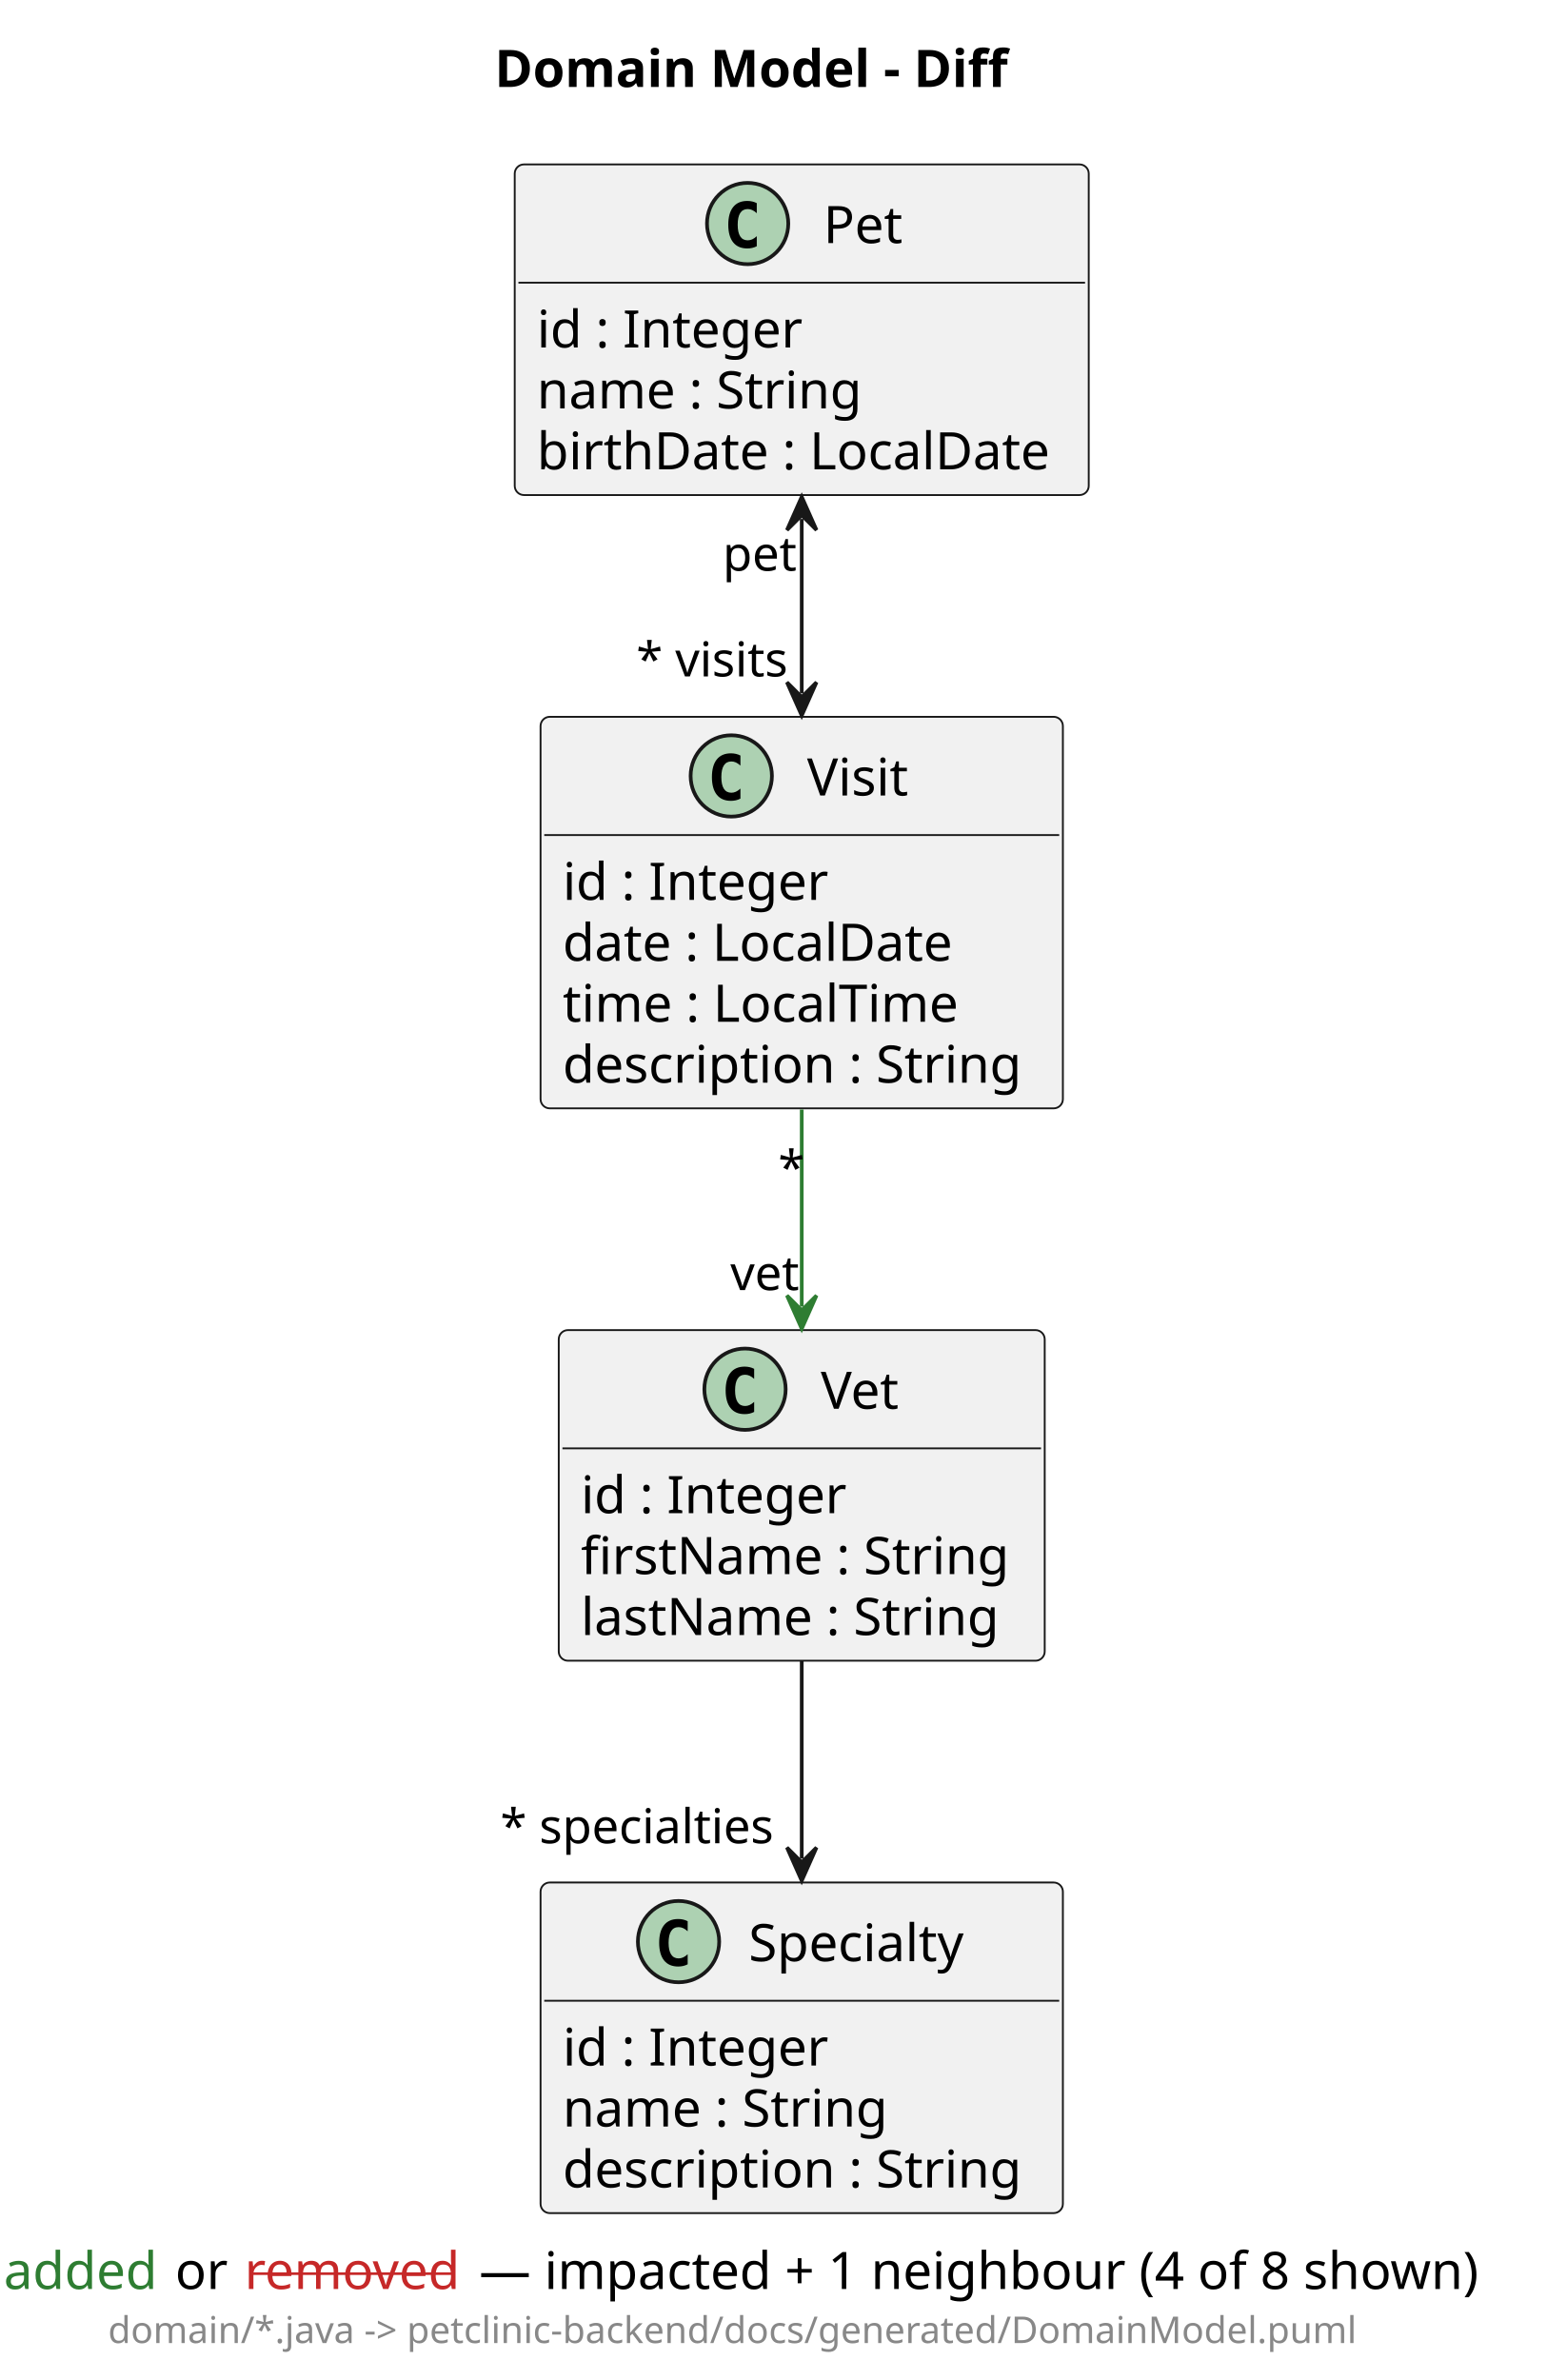
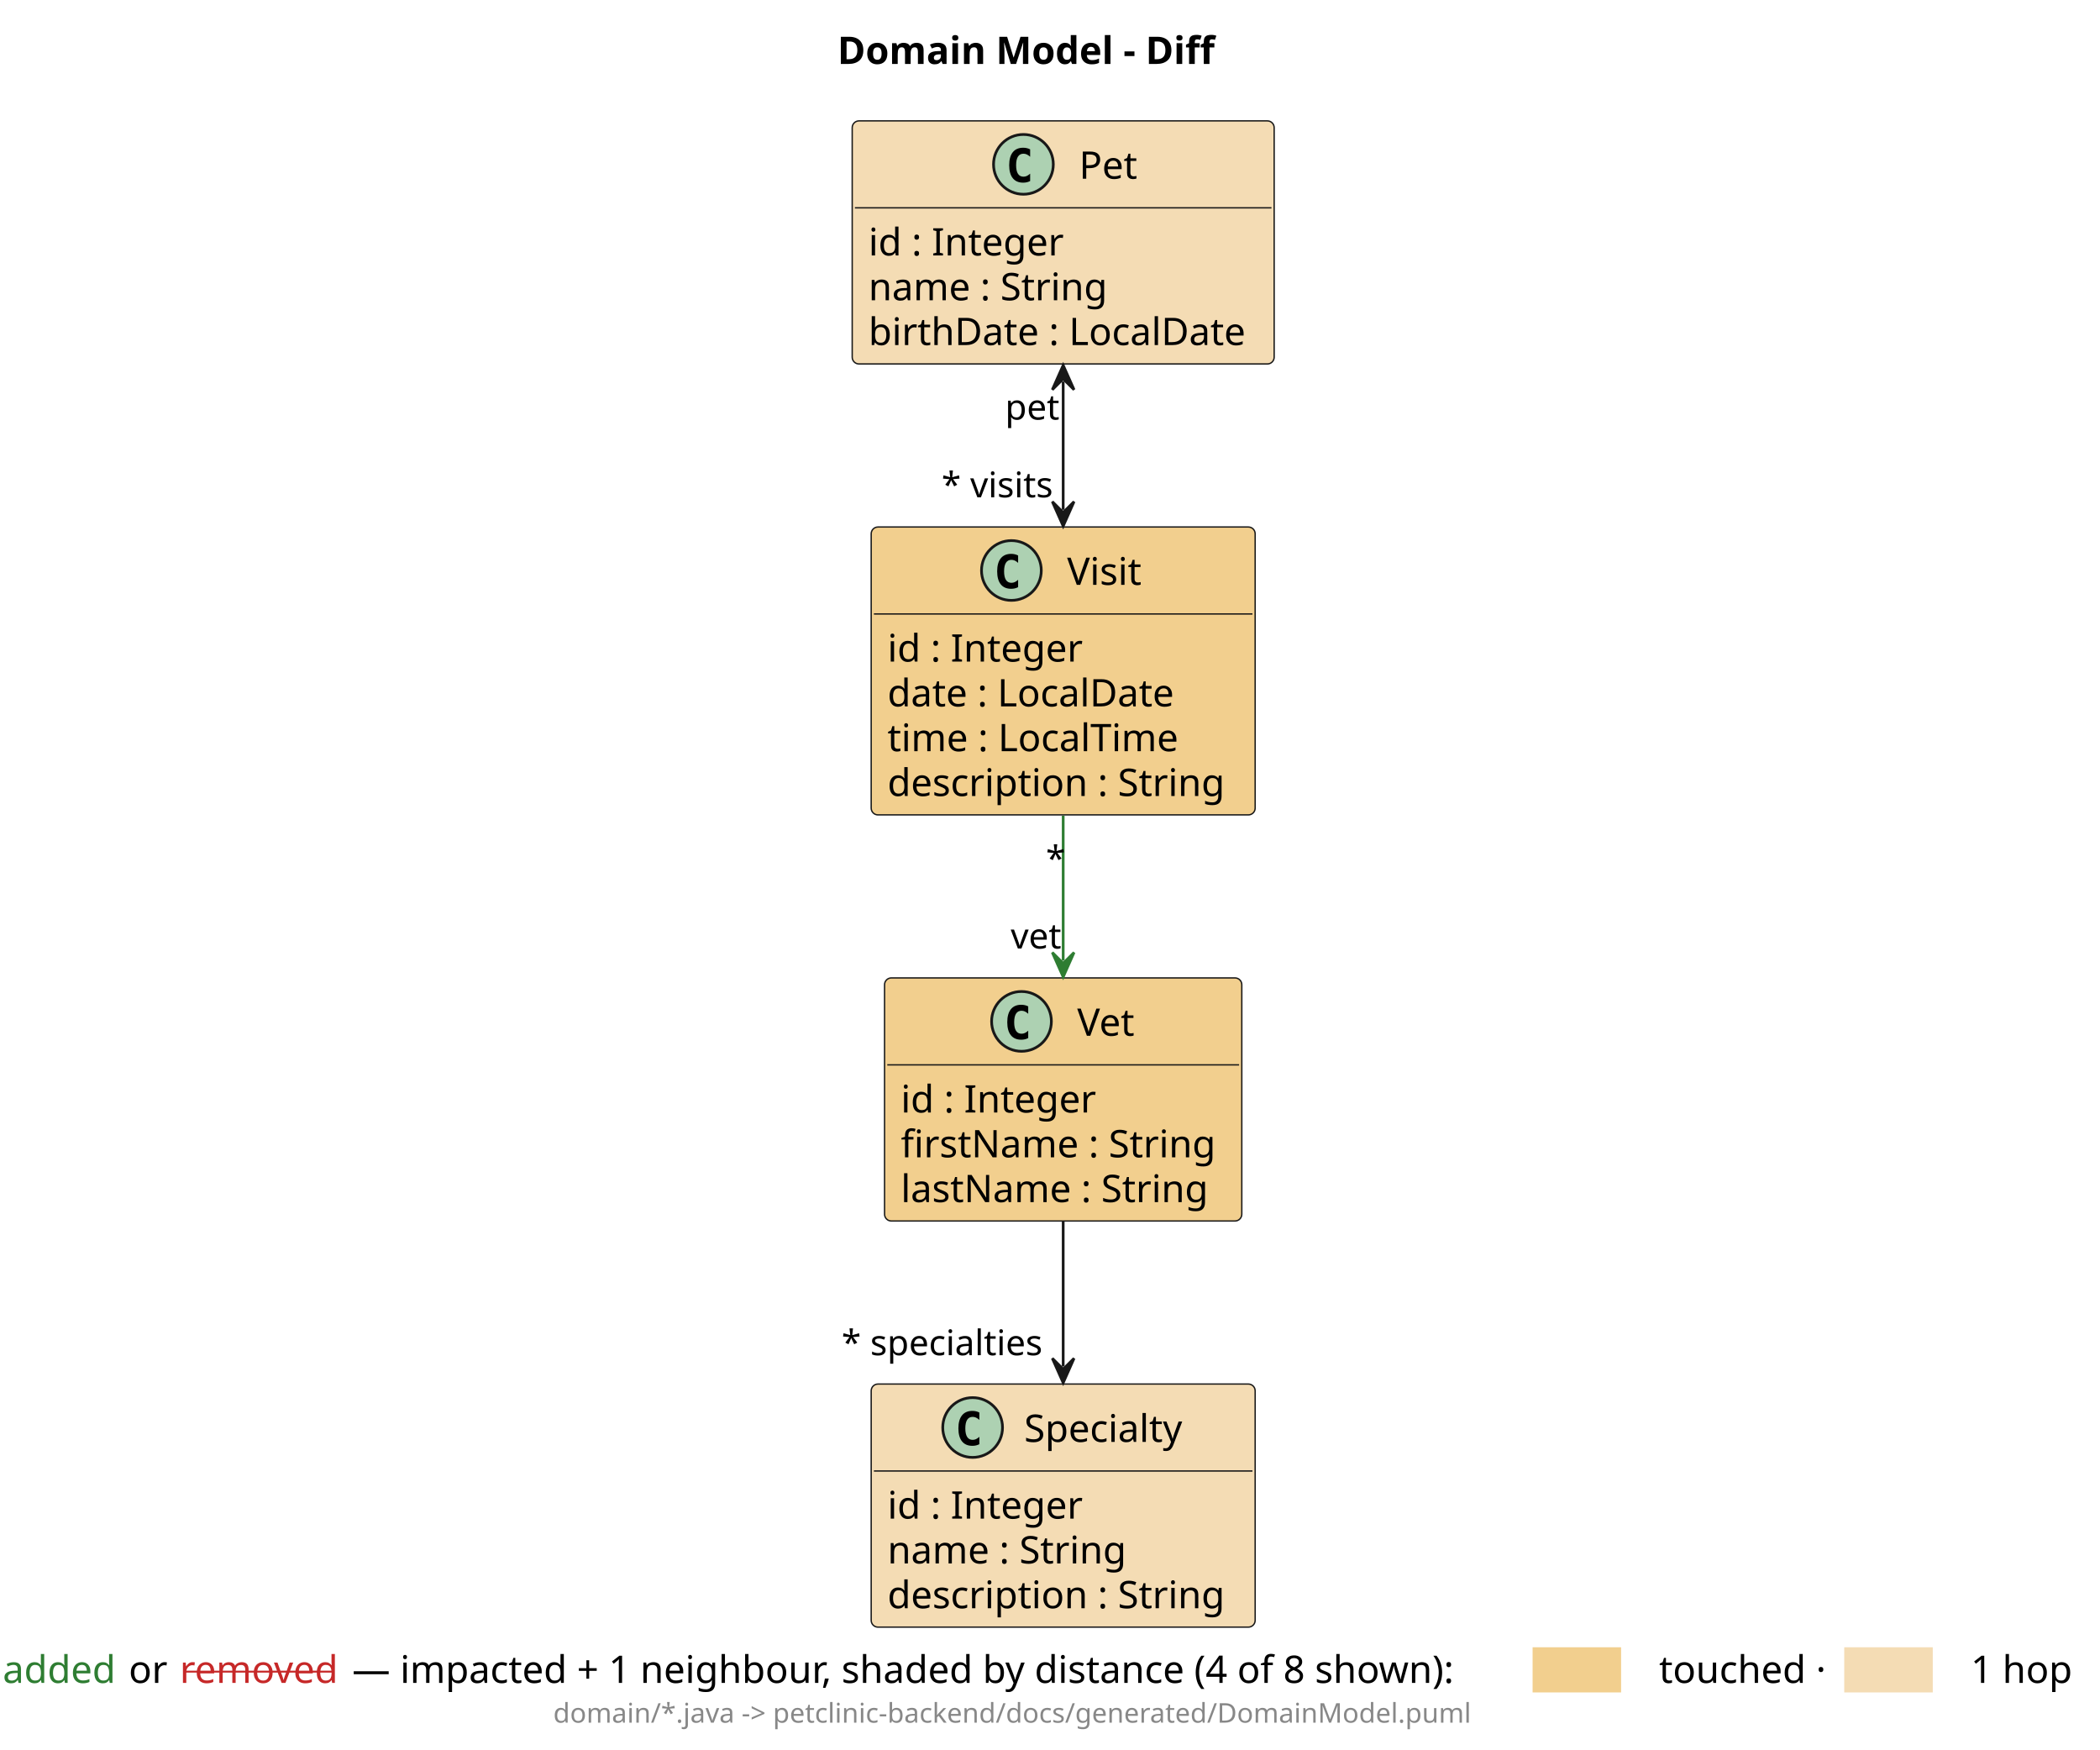
- <svg xmlns="http://www.w3.org/2000/svg" xmlns:xlink="http://www.w3.org/1999/xlink" contentStyleType="text/css" data-diagram-type="CLASS" height="644px" preserveAspectRatio="none" style="width:424px;height:644px;background:#FFFFFF;" version="1.1" viewBox="0 0 424 644" width="424px" zoomAndPan="magnify">
+ <svg xmlns="http://www.w3.org/2000/svg" xmlns:xlink="http://www.w3.org/1999/xlink" contentStyleType="text/css" data-diagram-type="CLASS" height="644px" preserveAspectRatio="none" style="width:773px;height:644px;background:#FFFFFF;" version="1.1" viewBox="0 0 773 644" width="773px" zoomAndPan="magnify">
  <defs />
  <g>
    <g class="title" data-source-line="3">
-       <text fill="#000000" font-family="sans-serif" font-size="14" font-weight="bold" lengthAdjust="spacing" textLength="149.324" x="133.826" y="23.535">Domain Model - Diff</text>
+       <text fill="#000000" font-family="sans-serif" font-size="14" font-weight="bold" lengthAdjust="spacing" textLength="149.324" x="308.241" y="23.535">Domain Model - Diff</text>
    </g>
    <g class="entity" data-qualified-name="Pet" data-source-line="9" id="ent0002">
      <a href="src://petclinic-backend/src/main/java/victor/training/petclinic/domain/Pet.java:29" target="_top" title="Click to open in editor" xlink:actuate="onRequest" xlink:href="src://petclinic-backend/src/main/java/victor/training/petclinic/domain/Pet.java:29" xlink:show="new" xlink:title="Click to open in editor" xlink:type="simple">
-         <rect fill="#F1F1F1" height="89.465" rx="2.5" ry="2.5" style="stroke:#181818;stroke-width:0.5;" width="155.322" x="139.277" y="44.488" />
-         <ellipse cx="202.301" cy="60.488" fill="#ADD1B2" rx="11" ry="11" style="stroke:#181818;stroke-width:1;" />
-         <path d="M204.774,66.631 Q204.193,66.93 203.554,67.08 Q202.915,67.229 202.209,67.229 Q199.702,67.229 198.383,65.577 Q197.063,63.925 197.063,60.804 Q197.063,57.675 198.383,56.023 Q199.702,54.371 202.209,54.371 Q202.915,54.371 203.562,54.52 Q204.21,54.67 204.774,54.969 L204.774,57.691 Q204.143,57.11 203.55,56.841 Q202.956,56.571 202.325,56.571 Q200.981,56.571 200.296,57.638 Q199.611,58.704 199.611,60.804 Q199.611,62.896 200.296,63.963 Q200.981,65.029 202.325,65.029 Q202.956,65.029 203.55,64.76 Q204.143,64.49 204.774,63.909 Z " fill="#000000" />
-         <text fill="#000000" font-family="sans-serif" font-size="14" lengthAdjust="spacing" textLength="20.774" x="222.801" y="65.779">Pet</text>
-         <line style="stroke:#181818;stroke-width:0.5;" x1="140.277" x2="293.599" y1="76.488" y2="76.488" />
-         <text fill="#000000" font-family="sans-serif" font-size="14" lengthAdjust="spacing" textLength="74.163" x="145.277" y="94.023">id : Integer</text>
-         <text fill="#000000" font-family="sans-serif" font-size="14" lengthAdjust="spacing" textLength="90.549" x="145.277" y="110.512">name : String</text>
-         <text fill="#000000" font-family="sans-serif" font-size="14" lengthAdjust="spacing" textLength="143.322" x="145.277" y="127">birthDate : LocalDate</text>
+         <rect fill="#F4DCB4" height="89.465" rx="2.5" ry="2.5" style="stroke:#181818;stroke-width:0.5;" width="155.322" x="313.693" y="44.488" />
+         <ellipse cx="376.716" cy="60.488" fill="#ADD1B2" rx="11" ry="11" style="stroke:#181818;stroke-width:1;" />
+         <path d="M379.19,66.631 Q378.609,66.93 377.969,67.08 Q377.33,67.229 376.625,67.229 Q374.118,67.229 372.798,65.577 Q371.478,63.925 371.478,60.804 Q371.478,57.675 372.798,56.023 Q374.118,54.371 376.625,54.371 Q377.33,54.371 377.978,54.52 Q378.625,54.67 379.19,54.969 L379.19,57.691 Q378.559,57.11 377.965,56.841 Q377.372,56.571 376.741,56.571 Q375.396,56.571 374.711,57.638 Q374.027,58.704 374.027,60.804 Q374.027,62.896 374.711,63.963 Q375.396,65.029 376.741,65.029 Q377.372,65.029 377.965,64.76 Q378.559,64.49 379.19,63.909 Z " fill="#000000" />
+         <text fill="#000000" font-family="sans-serif" font-size="14" lengthAdjust="spacing" textLength="20.774" x="397.216" y="65.779">Pet</text>
+         <line style="stroke:#181818;stroke-width:0.5;" x1="314.693" x2="468.015" y1="76.488" y2="76.488" />
+         <text fill="#000000" font-family="sans-serif" font-size="14" lengthAdjust="spacing" textLength="74.163" x="319.693" y="94.023">id : Integer</text>
+         <text fill="#000000" font-family="sans-serif" font-size="14" lengthAdjust="spacing" textLength="90.549" x="319.693" y="110.512">name : String</text>
+         <text fill="#000000" font-family="sans-serif" font-size="14" lengthAdjust="spacing" textLength="143.322" x="319.693" y="127">birthDate : LocalDate</text>
      </a>
    </g>
    <g class="entity" data-qualified-name="Specialty" data-source-line="14" id="ent0003">
      <a href="src://petclinic-backend/src/main/java/victor/training/petclinic/domain/Specialty.java:7" target="_top" title="Click to open in editor" xlink:actuate="onRequest" xlink:href="src://petclinic-backend/src/main/java/victor/training/petclinic/domain/Specialty.java:7" xlink:show="new" xlink:title="Click to open in editor" xlink:type="simple">
-         <rect fill="#F1F1F1" height="89.465" rx="2.5" ry="2.5" style="stroke:#181818;stroke-width:0.5;" width="141.336" x="146.267" y="509.378" />
-         <ellipse cx="183.604" cy="525.378" fill="#ADD1B2" rx="11" ry="11" style="stroke:#181818;stroke-width:1;" />
-         <path d="M186.077,531.521 Q185.496,531.82 184.857,531.97 Q184.218,532.119 183.512,532.119 Q181.005,532.119 179.686,530.467 Q178.366,528.815 178.366,525.694 Q178.366,522.565 179.686,520.913 Q181.005,519.261 183.512,519.261 Q184.218,519.261 184.865,519.41 Q185.513,519.56 186.077,519.859 L186.077,522.581 Q185.446,522 184.853,521.731 Q184.259,521.461 183.629,521.461 Q182.284,521.461 181.599,522.528 Q180.914,523.594 180.914,525.694 Q180.914,527.786 181.599,528.853 Q182.284,529.919 183.629,529.919 Q184.259,529.919 184.853,529.649 Q185.446,529.38 186.077,528.799 Z " fill="#000000" />
-         <text fill="#000000" font-family="sans-serif" font-size="14" lengthAdjust="spacing" textLength="59.698" x="202.568" y="530.669">Specialty</text>
-         <line style="stroke:#181818;stroke-width:0.5;" x1="147.267" x2="286.603" y1="541.378" y2="541.378" />
-         <text fill="#000000" font-family="sans-serif" font-size="14" lengthAdjust="spacing" textLength="74.163" x="152.267" y="558.913">id : Integer</text>
-         <text fill="#000000" font-family="sans-serif" font-size="14" lengthAdjust="spacing" textLength="90.549" x="152.267" y="575.402">name : String</text>
-         <text fill="#000000" font-family="sans-serif" font-size="14" lengthAdjust="spacing" textLength="129.336" x="152.267" y="591.89">description : String</text>
+         <rect fill="#F4DCB4" height="89.465" rx="2.5" ry="2.5" style="stroke:#181818;stroke-width:0.5;" width="141.336" x="320.683" y="509.378" />
+         <ellipse cx="358.02" cy="525.378" fill="#ADD1B2" rx="11" ry="11" style="stroke:#181818;stroke-width:1;" />
+         <path d="M360.493,531.521 Q359.912,531.82 359.272,531.97 Q358.633,532.119 357.928,532.119 Q355.421,532.119 354.101,530.467 Q352.781,528.815 352.781,525.694 Q352.781,522.565 354.101,520.913 Q355.421,519.261 357.928,519.261 Q358.633,519.261 359.281,519.41 Q359.928,519.56 360.493,519.859 L360.493,522.581 Q359.862,522 359.268,521.731 Q358.675,521.461 358.044,521.461 Q356.699,521.461 356.014,522.528 Q355.33,523.594 355.33,525.694 Q355.33,527.786 356.014,528.853 Q356.699,529.919 358.044,529.919 Q358.675,529.919 359.268,529.649 Q359.862,529.38 360.493,528.799 Z " fill="#000000" />
+         <text fill="#000000" font-family="sans-serif" font-size="14" lengthAdjust="spacing" textLength="59.698" x="376.983" y="530.669">Specialty</text>
+         <line style="stroke:#181818;stroke-width:0.5;" x1="321.683" x2="461.019" y1="541.378" y2="541.378" />
+         <text fill="#000000" font-family="sans-serif" font-size="14" lengthAdjust="spacing" textLength="74.163" x="326.683" y="558.913">id : Integer</text>
+         <text fill="#000000" font-family="sans-serif" font-size="14" lengthAdjust="spacing" textLength="90.549" x="326.683" y="575.402">name : String</text>
+         <text fill="#000000" font-family="sans-serif" font-size="14" lengthAdjust="spacing" textLength="129.336" x="326.683" y="591.89">description : String</text>
      </a>
    </g>
    <g class="entity" data-qualified-name="Vet" data-source-line="19" id="ent0004">
      <a href="src://petclinic-backend/src/main/java/victor/training/petclinic/domain/Vet.java:11" target="_top" title="Click to open in editor" xlink:actuate="onRequest" xlink:href="src://petclinic-backend/src/main/java/victor/training/petclinic/domain/Vet.java:11" xlink:show="new" xlink:title="Click to open in editor" xlink:type="simple">
-         <rect fill="#F1F1F1" height="89.465" rx="2.5" ry="2.5" style="stroke:#181818;stroke-width:0.5;" width="131.499" x="151.187" y="359.908" />
-         <ellipse cx="201.592" cy="375.908" fill="#ADD1B2" rx="11" ry="11" style="stroke:#181818;stroke-width:1;" />
-         <path d="M204.065,382.051 Q203.484,382.35 202.845,382.5 Q202.206,382.649 201.5,382.649 Q198.993,382.649 197.673,380.997 Q196.354,379.345 196.354,376.224 Q196.354,373.095 197.673,371.443 Q198.993,369.791 201.5,369.791 Q202.206,369.791 202.853,369.94 Q203.501,370.09 204.065,370.389 L204.065,373.111 Q203.434,372.53 202.841,372.261 Q202.247,371.991 201.616,371.991 Q200.272,371.991 199.587,373.058 Q198.902,374.124 198.902,376.224 Q198.902,378.316 199.587,379.383 Q200.272,380.449 201.616,380.449 Q202.247,380.449 202.841,380.18 Q203.434,379.91 204.065,379.329 Z " fill="#000000" />
-         <text fill="#000000" font-family="sans-serif" font-size="14" lengthAdjust="spacing" textLength="22.189" x="222.092" y="381.199">Vet</text>
-         <line style="stroke:#181818;stroke-width:0.5;" x1="152.187" x2="281.686" y1="391.908" y2="391.908" />
-         <text fill="#000000" font-family="sans-serif" font-size="14" lengthAdjust="spacing" textLength="74.163" x="157.187" y="409.443">id : Integer</text>
-         <text fill="#000000" font-family="sans-serif" font-size="14" lengthAdjust="spacing" textLength="119.499" x="157.187" y="425.932">firstName : String</text>
-         <text fill="#000000" font-family="sans-serif" font-size="14" lengthAdjust="spacing" textLength="116.355" x="157.187" y="442.42">lastName : String</text>
+         <rect fill="#F2CF8E" height="89.465" rx="2.5" ry="2.5" style="stroke:#181818;stroke-width:0.5;" width="131.499" x="325.603" y="359.908" />
+         <ellipse cx="376.007" cy="375.908" fill="#ADD1B2" rx="11" ry="11" style="stroke:#181818;stroke-width:1;" />
+         <path d="M378.481,382.051 Q377.899,382.35 377.26,382.5 Q376.621,382.649 375.916,382.649 Q373.409,382.649 372.089,380.997 Q370.769,379.345 370.769,376.224 Q370.769,373.095 372.089,371.443 Q373.409,369.791 375.916,369.791 Q376.621,369.791 377.269,369.94 Q377.916,370.09 378.481,370.389 L378.481,373.111 Q377.85,372.53 377.256,372.261 Q376.663,371.991 376.032,371.991 Q374.687,371.991 374.002,373.058 Q373.317,374.124 373.317,376.224 Q373.317,378.316 374.002,379.383 Q374.687,380.449 376.032,380.449 Q376.663,380.449 377.256,380.18 Q377.85,379.91 378.481,379.329 Z " fill="#000000" />
+         <text fill="#000000" font-family="sans-serif" font-size="14" lengthAdjust="spacing" textLength="22.189" x="396.507" y="381.199">Vet</text>
+         <line style="stroke:#181818;stroke-width:0.5;" x1="326.603" x2="456.102" y1="391.908" y2="391.908" />
+         <text fill="#000000" font-family="sans-serif" font-size="14" lengthAdjust="spacing" textLength="74.163" x="331.603" y="409.443">id : Integer</text>
+         <text fill="#000000" font-family="sans-serif" font-size="14" lengthAdjust="spacing" textLength="119.499" x="331.603" y="425.932">firstName : String</text>
+         <text fill="#000000" font-family="sans-serif" font-size="14" lengthAdjust="spacing" textLength="116.355" x="331.603" y="442.42">lastName : String</text>
      </a>
    </g>
    <g class="entity" data-qualified-name="Visit" data-source-line="24" id="ent0005">
      <a href="src://petclinic-backend/src/main/java/victor/training/petclinic/domain/Visit.java:11" target="_top" title="Click to open in editor" xlink:actuate="onRequest" xlink:href="src://petclinic-backend/src/main/java/victor/training/petclinic/domain/Visit.java:11" xlink:show="new" xlink:title="Click to open in editor" xlink:type="simple">
-         <rect fill="#F1F1F1" height="105.953" rx="2.5" ry="2.5" style="stroke:#181818;stroke-width:0.5;" width="141.336" x="146.267" y="193.958" />
-         <ellipse cx="197.875" cy="209.958" fill="#ADD1B2" rx="11" ry="11" style="stroke:#181818;stroke-width:1;" />
-         <path d="M200.348,216.101 Q199.767,216.4 199.128,216.55 Q198.489,216.699 197.783,216.699 Q195.276,216.699 193.957,215.047 Q192.637,213.395 192.637,210.274 Q192.637,207.145 193.957,205.493 Q195.276,203.841 197.783,203.841 Q198.489,203.841 199.136,203.99 Q199.784,204.14 200.348,204.439 L200.348,207.161 Q199.717,206.58 199.124,206.311 Q198.53,206.041 197.899,206.041 Q196.555,206.041 195.87,207.107 Q195.185,208.174 195.185,210.274 Q195.185,212.366 195.87,213.433 Q196.555,214.499 197.899,214.499 Q198.53,214.499 199.124,214.23 Q199.717,213.96 200.348,213.379 Z " fill="#000000" />
-         <text fill="#000000" font-family="sans-serif" font-size="14" lengthAdjust="spacing" textLength="29.62" x="218.375" y="215.249">Visit</text>
-         <line style="stroke:#181818;stroke-width:0.5;" x1="147.267" x2="286.603" y1="225.958" y2="225.958" />
-         <text fill="#000000" font-family="sans-serif" font-size="14" lengthAdjust="spacing" textLength="74.163" x="152.267" y="243.493">id : Integer</text>
-         <text fill="#000000" font-family="sans-serif" font-size="14" lengthAdjust="spacing" textLength="109.136" x="152.267" y="259.982">date : LocalDate</text>
-         <text fill="#000000" font-family="sans-serif" font-size="14" lengthAdjust="spacing" textLength="112.226" x="152.267" y="276.47">time : LocalTime</text>
-         <text fill="#000000" font-family="sans-serif" font-size="14" lengthAdjust="spacing" textLength="129.336" x="152.267" y="292.958">description : String</text>
+         <rect fill="#F2CF8E" height="105.953" rx="2.5" ry="2.5" style="stroke:#181818;stroke-width:0.5;" width="141.336" x="320.683" y="193.958" />
+         <ellipse cx="372.291" cy="209.958" fill="#ADD1B2" rx="11" ry="11" style="stroke:#181818;stroke-width:1;" />
+         <path d="M374.764,216.101 Q374.183,216.4 373.543,216.55 Q372.904,216.699 372.199,216.699 Q369.692,216.699 368.372,215.047 Q367.052,213.395 367.052,210.274 Q367.052,207.145 368.372,205.493 Q369.692,203.841 372.199,203.841 Q372.904,203.841 373.552,203.99 Q374.199,204.14 374.764,204.439 L374.764,207.161 Q374.133,206.58 373.539,206.311 Q372.946,206.041 372.315,206.041 Q370.97,206.041 370.285,207.107 Q369.601,208.174 369.601,210.274 Q369.601,212.366 370.285,213.433 Q370.97,214.499 372.315,214.499 Q372.946,214.499 373.539,214.23 Q374.133,213.96 374.764,213.379 Z " fill="#000000" />
+         <text fill="#000000" font-family="sans-serif" font-size="14" lengthAdjust="spacing" textLength="29.62" x="392.791" y="215.249">Visit</text>
+         <line style="stroke:#181818;stroke-width:0.5;" x1="321.683" x2="461.019" y1="225.958" y2="225.958" />
+         <text fill="#000000" font-family="sans-serif" font-size="14" lengthAdjust="spacing" textLength="74.163" x="326.683" y="243.493">id : Integer</text>
+         <text fill="#000000" font-family="sans-serif" font-size="14" lengthAdjust="spacing" textLength="109.136" x="326.683" y="259.982">date : LocalDate</text>
+         <text fill="#000000" font-family="sans-serif" font-size="14" lengthAdjust="spacing" textLength="112.226" x="326.683" y="276.47">time : LocalTime</text>
+         <text fill="#000000" font-family="sans-serif" font-size="14" lengthAdjust="spacing" textLength="129.336" x="326.683" y="292.958">description : String</text>
      </a>
    </g>
    <g class="link" data-entity-1="ent0002" data-entity-2="ent0005" data-link-type="dependency" data-source-line="31" id="lnk6">
-       <path codeLine="31" d="M216.937,140.428 C216.937,158.858 216.937,168.408 216.937,187.618" fill="none" id="Pet-Visit" style="stroke:#181818;stroke-width:1;" />
-       <polygon fill="#181818" points="216.937,134.428,212.937,143.428,216.937,139.428,220.937,143.428,216.937,134.428" style="stroke:#181818;stroke-width:1;" />
-       <polygon fill="#181818" points="216.937,193.618,220.937,184.618,216.937,188.618,212.937,184.618,216.937,193.618" style="stroke:#181818;stroke-width:1;" />
-       <text fill="#000000" font-family="sans-serif" font-size="13" lengthAdjust="spacing" textLength="20.287" x="195.551" y="154.43">pet</text>
-       <text fill="#000000" font-family="sans-serif" font-size="13" lengthAdjust="spacing" textLength="42.739" x="172.165" y="183.035">* visits</text>
+       <path codeLine="31" d="M391.353,140.428 C391.353,158.858 391.353,168.408 391.353,187.618" fill="none" id="Pet-Visit" style="stroke:#181818;stroke-width:1;" />
+       <polygon fill="#181818" points="391.353,134.428,387.353,143.428,391.353,139.428,395.353,143.428,391.353,134.428" style="stroke:#181818;stroke-width:1;" />
+       <polygon fill="#181818" points="391.353,193.618,395.353,184.618,391.353,188.618,387.353,184.618,391.353,193.618" style="stroke:#181818;stroke-width:1;" />
+       <text fill="#000000" font-family="sans-serif" font-size="13" lengthAdjust="spacing" textLength="20.287" x="369.966" y="154.43">pet</text>
+       <text fill="#000000" font-family="sans-serif" font-size="13" lengthAdjust="spacing" textLength="42.739" x="346.581" y="183.035">* visits</text>
    </g>
    <g class="link" data-entity-1="ent0004" data-entity-2="ent0003" data-link-type="dependency" data-source-line="32" id="lnk7">
-       <path codeLine="32" d="M216.937,449.488 C216.937,468.248 216.937,484.118 216.937,502.918" fill="none" id="Vet-to-Specialty" style="stroke:#181818;stroke-width:1;" />
-       <polygon fill="#181818" points="216.937,508.918,220.937,499.918,216.937,503.918,212.937,499.918,216.937,508.918" style="stroke:#181818;stroke-width:1;" />
-       <text fill="#000000" font-family="sans-serif" font-size="13" lengthAdjust="spacing" textLength="76.273" x="135.376" y="498.77">* specialties</text>
+       <path codeLine="32" d="M391.353,449.488 C391.353,468.248 391.353,484.118 391.353,502.918" fill="none" id="Vet-to-Specialty" style="stroke:#181818;stroke-width:1;" />
+       <polygon fill="#181818" points="391.353,508.918,395.353,499.918,391.353,503.918,387.353,499.918,391.353,508.918" style="stroke:#181818;stroke-width:1;" />
+       <text fill="#000000" font-family="sans-serif" font-size="13" lengthAdjust="spacing" textLength="76.273" x="309.792" y="498.77">* specialties</text>
    </g>
    <g class="link" data-entity-1="ent0005" data-entity-2="ent0004" data-link-type="dependency" data-source-line="33" id="lnk8">
-       <path codeLine="33" d="M216.937,300.218 C216.937,319.478 216.937,335.088 216.937,353.548" fill="none" id="Visit-to-Vet" style="stroke:#2E7D32;stroke-width:1;" />
-       <polygon fill="#2E7D32" points="216.937,359.548,220.937,350.548,216.937,354.548,212.937,350.548,216.937,359.548" style="stroke:#2E7D32;stroke-width:1;" />
-       <text fill="#000000" font-family="sans-serif" font-size="13" lengthAdjust="spacing" textLength="6.265" x="210.57" y="320.594">*</text>
-       <text fill="#000000" font-family="sans-serif" font-size="13" lengthAdjust="spacing" textLength="18.834" x="197.623" y="349.087">vet</text>
+       <path codeLine="33" d="M391.353,300.218 C391.353,319.478 391.353,335.088 391.353,353.548" fill="none" id="Visit-to-Vet" style="stroke:#2E7D32;stroke-width:1;" />
+       <polygon fill="#2E7D32" points="391.353,359.548,395.353,350.548,391.353,354.548,387.353,350.548,391.353,359.548" style="stroke:#2E7D32;stroke-width:1;" />
+       <text fill="#000000" font-family="sans-serif" font-size="13" lengthAdjust="spacing" textLength="6.265" x="384.986" y="320.594">*</text>
+       <text fill="#000000" font-family="sans-serif" font-size="13" lengthAdjust="spacing" textLength="18.834" x="372.038" y="349.087">vet</text>
    </g>
    <g class="caption" data-source-line="1">
      <text fill="#2E7D32" font-family="sans-serif" font-size="14" lengthAdjust="spacing" textLength="41.966" x="1" y="619.378">added</text>
      <text fill="#000000" font-family="sans-serif" font-size="14" lengthAdjust="spacing" textLength="14.328" x="47.395" y="619.378">or</text>
      <text fill="#C62828" font-family="sans-serif" font-size="14" lengthAdjust="spacing" text-decoration="line-through" textLength="59.056" x="66.153" y="619.378">removed</text>
-       <text fill="#000000" font-family="sans-serif" font-size="14" lengthAdjust="spacing" textLength="286.337" x="129.639" y="619.378">— impacted + 1 neighbour (4 of 8 shown)</text>
+       <text fill="#000000" font-family="sans-serif" font-size="14" lengthAdjust="spacing" textLength="430.213" x="129.639" y="619.378">— impacted + 1 neighbour, shaded by distance (4 of 8 shown):</text>
+       <text fill="#F2CF8E" font-family="sans-serif" font-size="14" lengthAdjust="spacing" textLength="42" x="564.281" y="619.378">███</text>
+       <text fill="#000000" font-family="sans-serif" font-size="14" lengthAdjust="spacing" textLength="63.855" x="610.711" y="619.378">touched ·</text>
+       <text fill="#F4DCB4" font-family="sans-serif" font-size="14" lengthAdjust="spacing" textLength="42" x="678.995" y="619.378">███</text>
+       <text fill="#000000" font-family="sans-serif" font-size="14" lengthAdjust="spacing" textLength="39.382" x="725.425" y="619.378">1 hop</text>
    </g>
    <g class="footer" data-source-line="4">
-       <text fill="#888888" font-family="sans-serif" font-size="10" lengthAdjust="spacing" textLength="358.496" x="29.24" y="633.999">domain/*.java -&gt; petclinic-backend/docs/generated/DomainModel.puml</text>
+       <text fill="#888888" font-family="sans-serif" font-size="10" lengthAdjust="spacing" textLength="358.496" x="203.655" y="633.999">domain/*.java -&gt; petclinic-backend/docs/generated/DomainModel.puml</text>
    </g>
  </g>
</svg>
